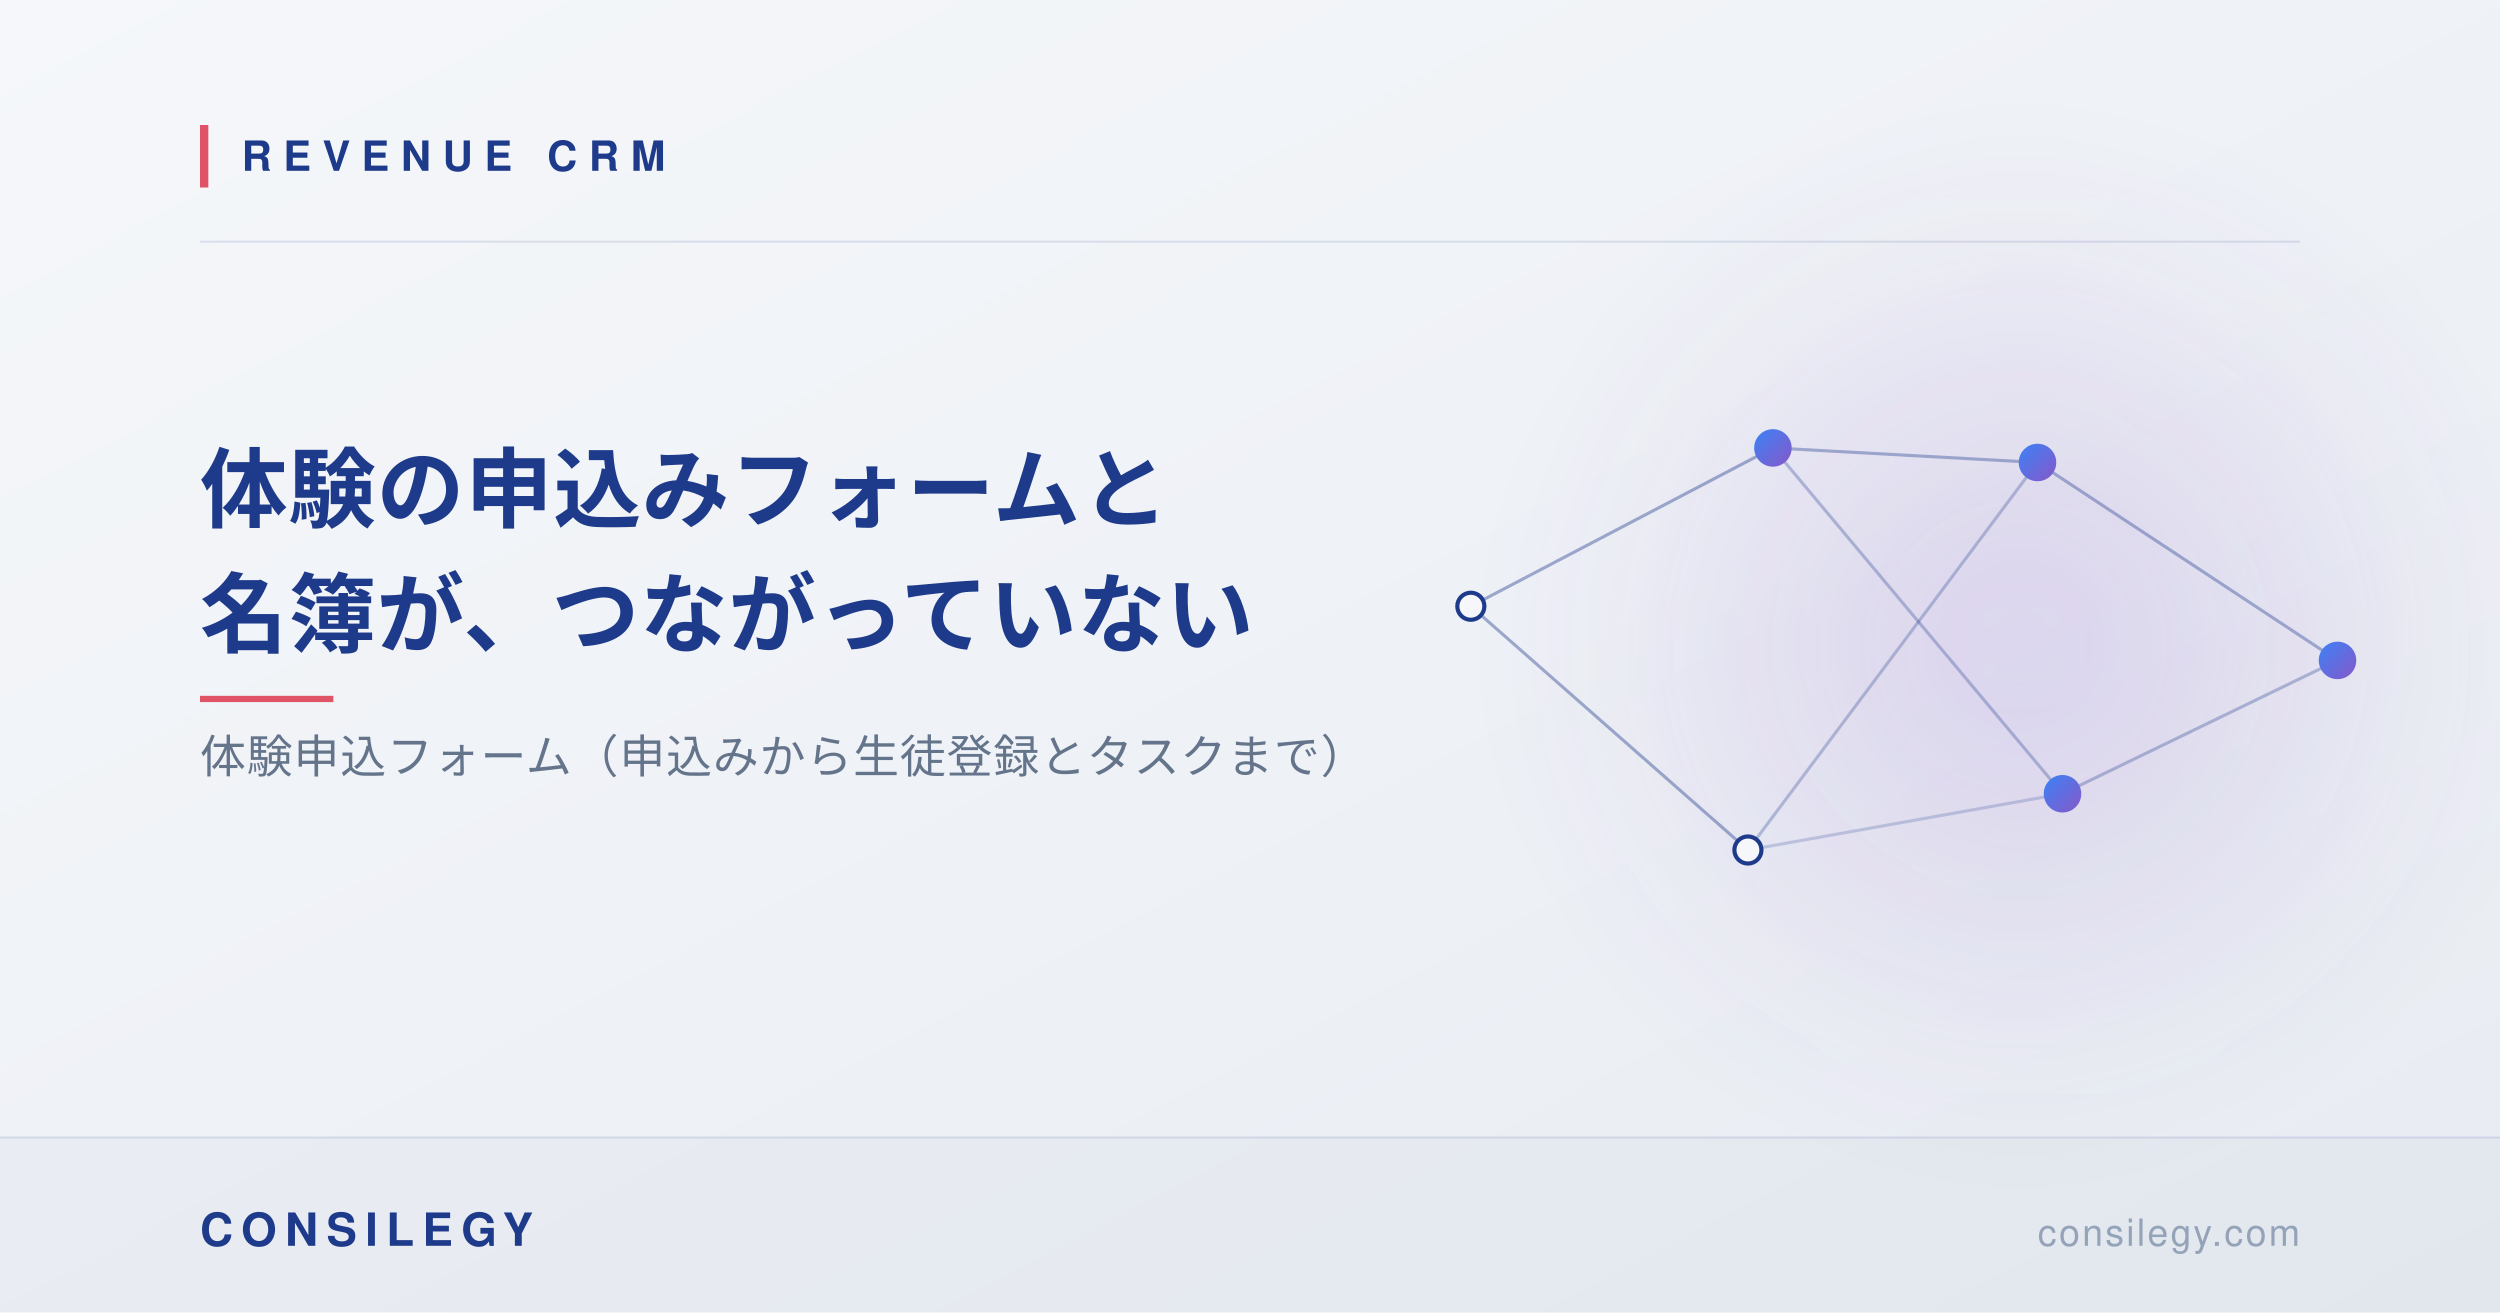
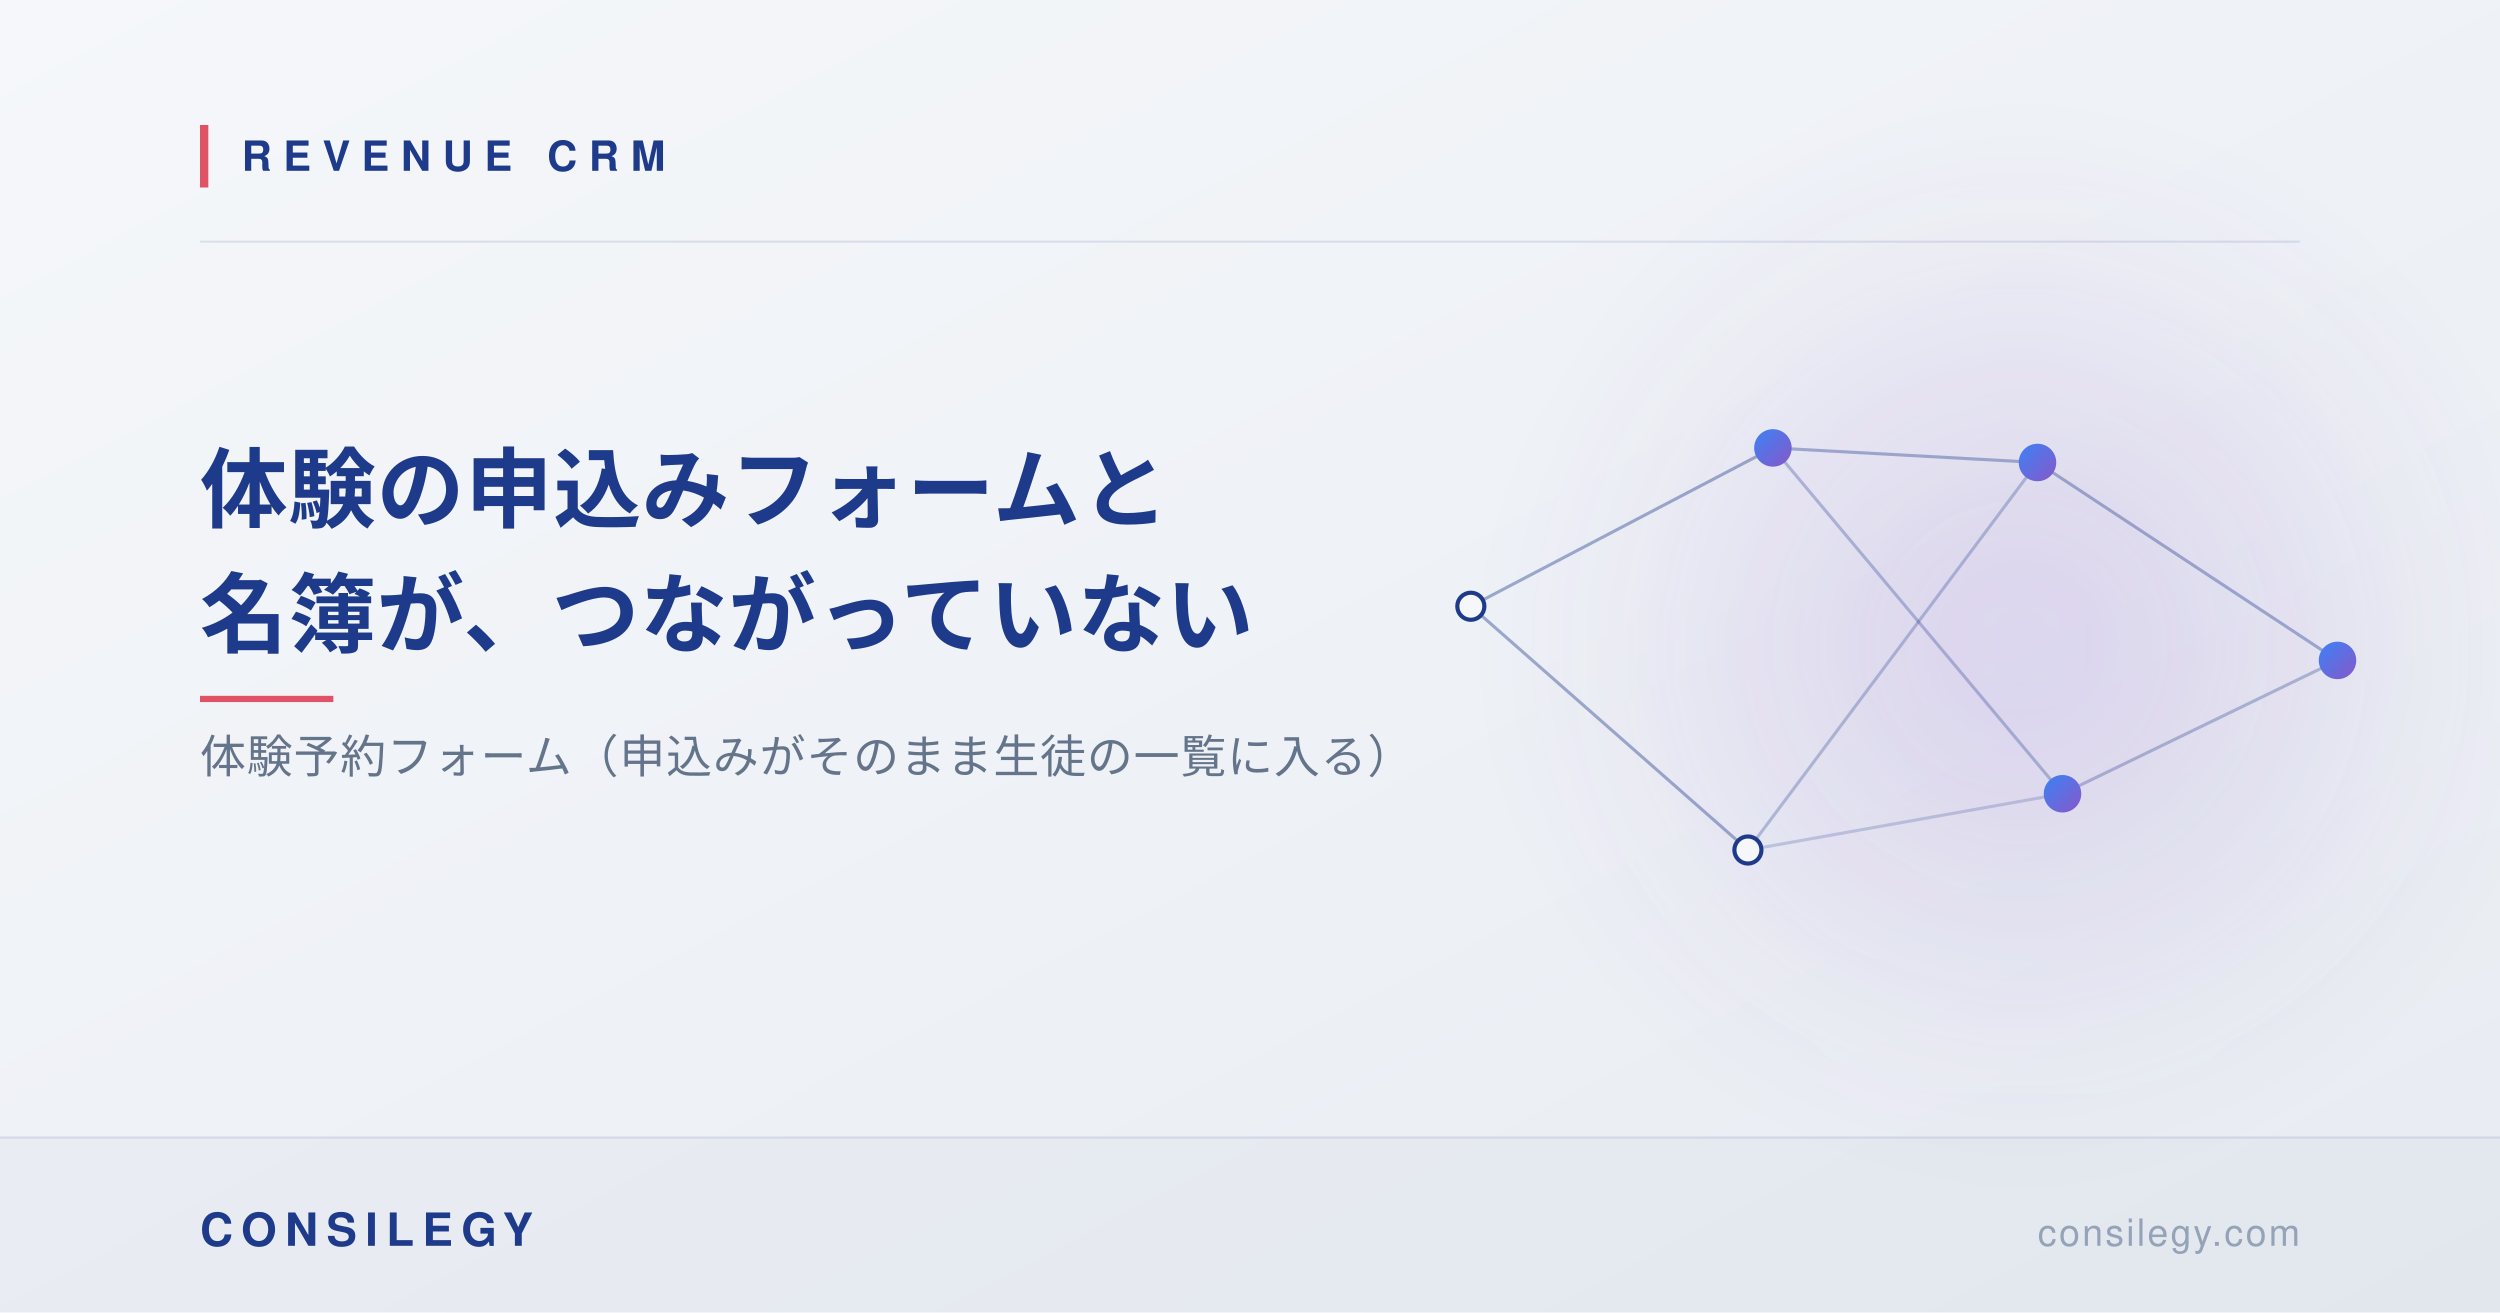
<svg xmlns="http://www.w3.org/2000/svg" viewBox="0 0 1200 630" width="1200" height="630">
  <defs>
    <linearGradient id="bg" x1="0%" y1="0%" x2="100%" y2="100%">
      <stop offset="0%" stop-color="#F5F7FA" />
      <stop offset="100%" stop-color="#E8ECF2" />
    </linearGradient>
    <linearGradient id="bi" x1="0%" y1="0%" x2="100%" y2="100%">
      <stop offset="0%" stop-color="#3B82F6" />
      <stop offset="100%" stop-color="#8758C9" />
    </linearGradient>
    <radialGradient id="glow" cx="50%" cy="50%" r="50%">
      <stop offset="0%" stop-color="#8758C9" stop-opacity="0.20" />
      <stop offset="100%" stop-color="#8758C9" stop-opacity="0" />
    </radialGradient>
    <filter id="soft" x="-60%" y="-60%" width="220%" height="220%">
      <feGaussianBlur stdDeviation="26" />
    </filter>
  </defs>
  <rect width="1200" height="630" fill="url(#bg)" />
  <circle cx="970" cy="310" r="240" fill="url(#glow)" filter="url(#soft)" />
  <line x1="706" y1="291" x2="851" y2="215" stroke="#1E3A8A" stroke-opacity="0.40" stroke-width="1.5" />
  <line x1="706" y1="291" x2="839" y2="408" stroke="#1E3A8A" stroke-opacity="0.40" stroke-width="1.5" />
  <line x1="851" y1="215" x2="978" y2="222" stroke="#1E3A8A" stroke-opacity="0.36" stroke-width="1.5" />
  <line x1="851" y1="215" x2="990" y2="381" stroke="#1E3A8A" stroke-opacity="0.29" stroke-width="1.5" />
  <line x1="839" y1="408" x2="978" y2="222" stroke="#1E3A8A" stroke-opacity="0.28" stroke-width="1.5" />
  <line x1="839" y1="408" x2="990" y2="381" stroke="#1E3A8A" stroke-opacity="0.21" stroke-width="1.5" />
  <line x1="978" y1="222" x2="1122" y2="317" stroke="#1E3A8A" stroke-opacity="0.37" stroke-width="1.5" />
  <line x1="990" y1="381" x2="1122" y2="317" stroke="#1E3A8A" stroke-opacity="0.30" stroke-width="1.5" />
  <circle cx="706" cy="291" r="6.5" fill="#F5F7FA" stroke="#1E3A8A" stroke-width="2" />
  <circle cx="851" cy="215" r="9" fill="url(#bi)" />
  <circle cx="839" cy="408" r="6.5" fill="#F5F7FA" stroke="#1E3A8A" stroke-width="2" />
  <circle cx="978" cy="222" r="9" fill="url(#bi)" />
  <circle cx="990" cy="381" r="9" fill="url(#bi)" />
  <circle cx="1122" cy="317" r="9" fill="url(#bi)" />
  <rect x="96" y="60" width="4" height="30" fill="#E05265" />
  <text x="116" y="82" font-family="'Helvetica Neue',Helvetica,Arial,sans-serif" font-size="20" font-weight="600" fill="#1E3A8A" letter-spacing="0.28em">REVENUE CRM</text>
  <line x1="96" y1="116" x2="1104" y2="116" stroke="#1E3A8A" stroke-opacity="0.12" stroke-width="1" />
  <text x="96" y="250" font-family="'Hiragino Sans','Hiragino Kaku Gothic ProN',system-ui,sans-serif" font-size="42" font-weight="600" fill="#1E3A8A" letter-spacing="0.01em">体験の申込みフォームと</text>
  <text x="96" y="310" font-family="'Hiragino Sans','Hiragino Kaku Gothic ProN',system-ui,sans-serif" font-size="42" font-weight="600" fill="#1E3A8A" letter-spacing="0.01em">名簿が、つながっていない</text>
  <rect x="96" y="334" width="64" height="3" fill="#E05265" />
-   <text x="96" y="371" font-family="'Hiragino Sans','Hiragino Kaku Gothic ProN',system-ui,sans-serif" font-size="22" font-weight="400" fill="#64748B" letter-spacing="0.02em">体験申込フォーム（申込みから生徒登録とタスクまで）</text>
+   <text x="96" y="371" font-family="'Hiragino Sans','Hiragino Kaku Gothic ProN',system-ui,sans-serif" font-size="22" font-weight="400" fill="#64748B" letter-spacing="0.02em">体験予約フォーム（申込みがそのまま生徒の一覧に入る）</text>
  <rect x="0" y="546" width="1200" height="84" fill="#1E3A8A" fill-opacity="0.035" />
  <line x1="0" y1="546" x2="1200" y2="546" stroke="#1E3A8A" stroke-opacity="0.12" stroke-width="1" />
  <text x="96" y="598" font-family="'Helvetica Neue',Helvetica,Arial,sans-serif" font-size="22" font-weight="600" fill="#1E3A8A" letter-spacing="0.18em">CONSILEGY</text>
  <text x="1104" y="598" text-anchor="end" font-family="'Helvetica Neue',Helvetica,Arial,sans-serif" font-size="18" font-weight="400" fill="#94A3B8" letter-spacing="0.06em">consilegy.com</text>
</svg>
